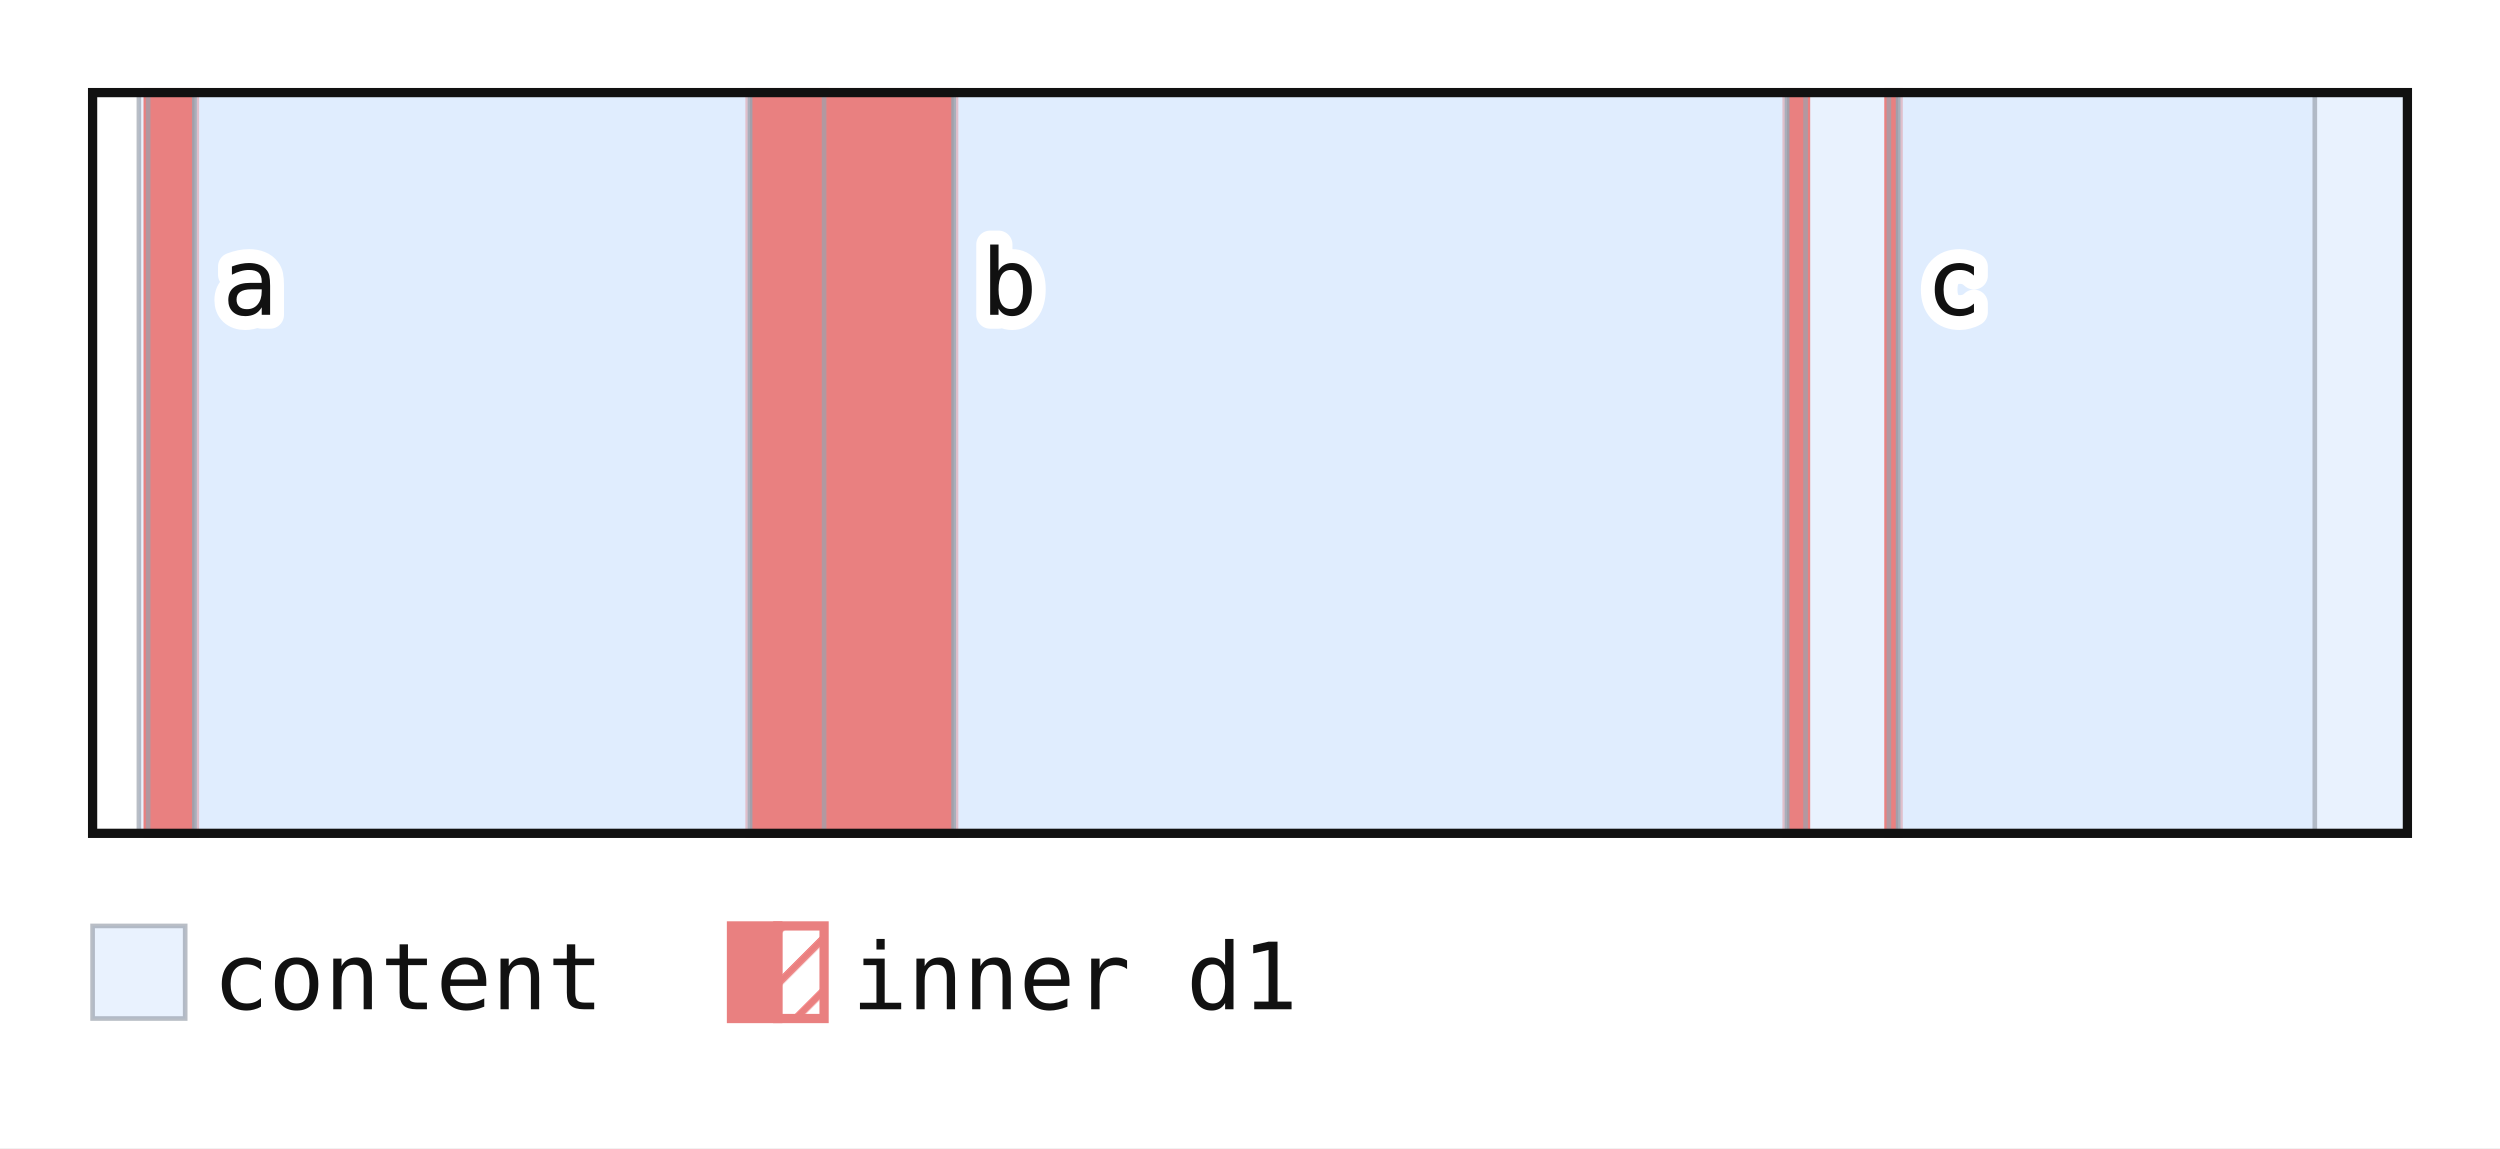
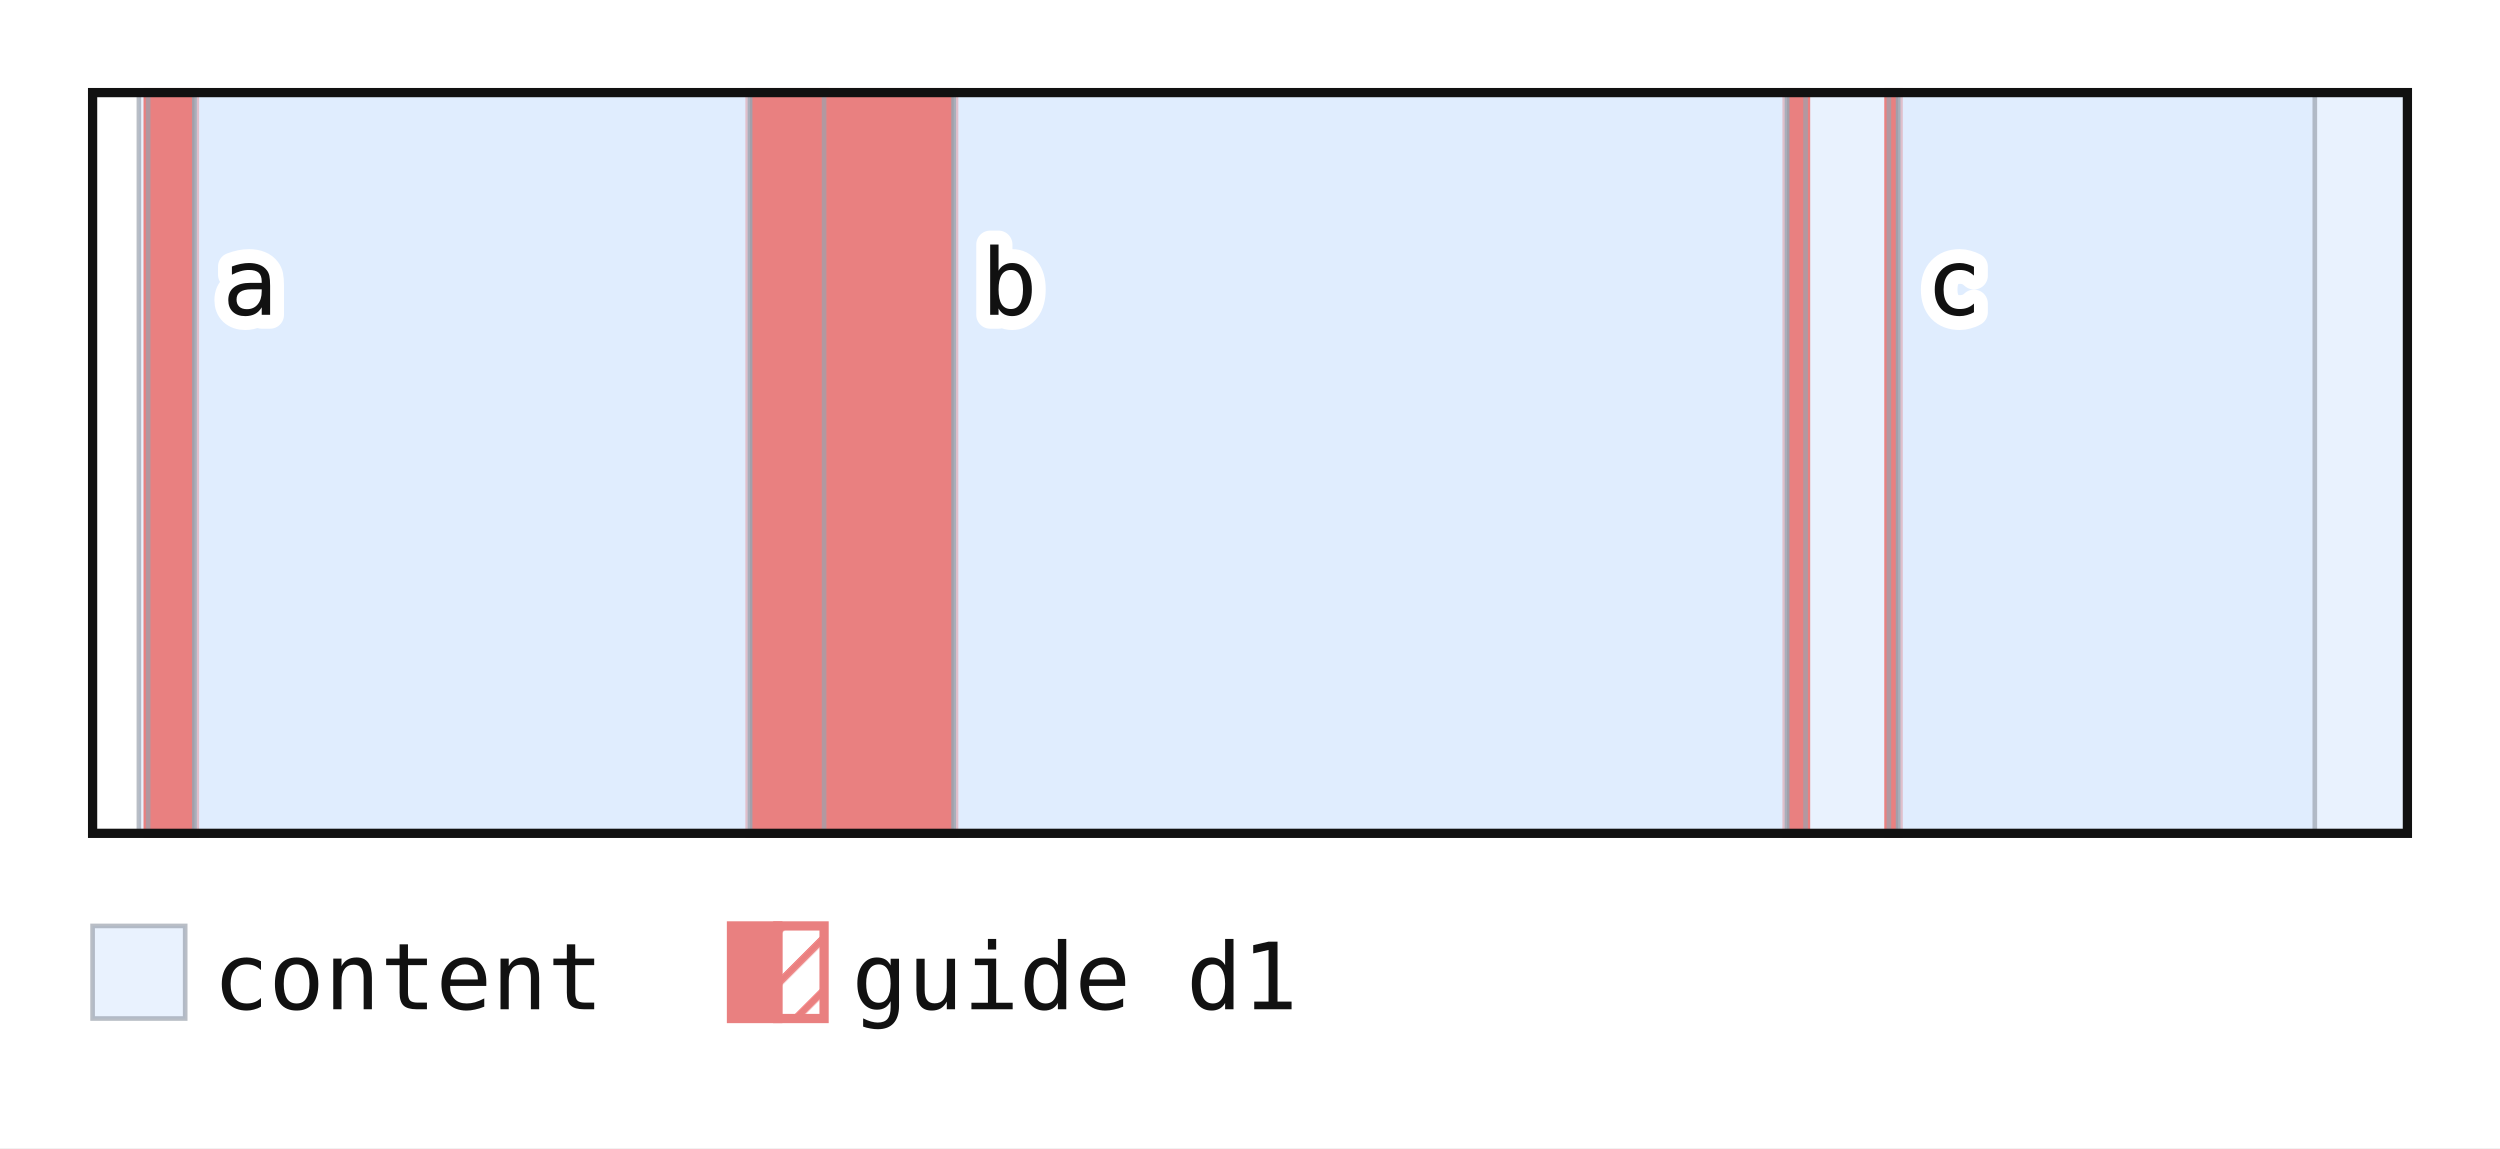
<svg xmlns="http://www.w3.org/2000/svg" viewBox="-10 -10 270 124" font-family="monospace" font-size="10">
  <defs>
-     <pattern id="hatch-i1" patternUnits="userSpaceOnUse" width="4" height="4" patternTransform="rotate(45)">
+     <pattern id="hatch-g1" patternUnits="userSpaceOnUse" width="4" height="4" patternTransform="rotate(45)">
      <line x1="0" y1="0" x2="0" y2="4" stroke="#e98080" stroke-width="1.6" />
    </pattern>
  </defs>
  <rect x="-10" y="-10" width="270" height="124" fill="#ffffff" />
  <rect x="5" y="0" width="245" height="80" fill="#dbeafe" fill-opacity="0.6" stroke="#9ca3af" stroke-width="0.5" stroke-opacity="0.7" />
-   <rect x="71" y="0" width="8" height="80" fill="url(#hatch-i1)" stroke="#e98080" stroke-width="1" />
+   <rect x="71" y="0" width="8" height="80" fill="url(#hatch-g1)" stroke="#e98080" stroke-width="1" />
  <rect x="71" y="0" width="8" height="80" fill="#e98080" stroke="#9ca3af" stroke-width="0.5" stroke-opacity="0.7" />
-   <rect x="6" y="0" width="5" height="80" fill="url(#hatch-i1)" stroke="#e98080" stroke-width="1" />
+   <rect x="6" y="0" width="5" height="80" fill="url(#hatch-g1)" stroke="#e98080" stroke-width="1" />
  <rect x="6" y="0" width="5" height="80" fill="#e98080" stroke="#9ca3af" stroke-width="0.5" stroke-opacity="0.7" />
  <rect x="11" y="0" width="60" height="80" fill="#dbeafe" fill-opacity="0.6" stroke="#9ca3af" stroke-width="0.5" stroke-opacity="0.7" />
  <text x="14" y="24" fill="#111111" stroke="#ffffff" stroke-width="3" stroke-linejoin="round" paint-order="stroke">a</text>
-   <rect x="183" y="0" width="2" height="80" fill="url(#hatch-i1)" stroke="#e98080" stroke-width="1" />
+   <rect x="183" y="0" width="2" height="80" fill="url(#hatch-g1)" stroke="#e98080" stroke-width="1" />
  <rect x="183" y="0" width="2" height="80" fill="#e98080" stroke="#9ca3af" stroke-width="0.5" stroke-opacity="0.7" />
-   <rect x="79" y="0" width="14" height="80" fill="url(#hatch-i1)" stroke="#e98080" stroke-width="1" />
+   <rect x="79" y="0" width="14" height="80" fill="url(#hatch-g1)" stroke="#e98080" stroke-width="1" />
  <rect x="79" y="0" width="14" height="80" fill="#e98080" stroke="#9ca3af" stroke-width="0.5" stroke-opacity="0.7" />
  <rect x="93" y="0" width="90" height="80" fill="#dbeafe" fill-opacity="0.6" stroke="#9ca3af" stroke-width="0.5" stroke-opacity="0.7" />
  <text x="96" y="24" fill="#111111" stroke="#ffffff" stroke-width="3" stroke-linejoin="round" paint-order="stroke">b</text>
-   <rect x="194" y="0" width="1" height="80" fill="url(#hatch-i1)" stroke="#e98080" stroke-width="1" />
+   <rect x="194" y="0" width="1" height="80" fill="url(#hatch-g1)" stroke="#e98080" stroke-width="1" />
  <rect x="194" y="0" width="1" height="80" fill="#e98080" stroke="#9ca3af" stroke-width="0.5" stroke-opacity="0.7" />
  <rect x="195" y="0" width="45" height="80" fill="#dbeafe" fill-opacity="0.6" stroke="#9ca3af" stroke-width="0.5" stroke-opacity="0.7" />
  <text x="198" y="24" fill="#111111" stroke="#ffffff" stroke-width="3" stroke-linejoin="round" paint-order="stroke">c</text>
  <rect x="0" y="90" width="10" height="10" fill="#dbeafe" fill-opacity="0.6" stroke="#9ca3af" stroke-width="0.5" stroke-opacity="0.7" />
  <text x="13" y="99" fill="#111111" stroke="#ffffff" stroke-width="3" stroke-linejoin="round" paint-order="stroke">content</text>
  <rect x="69" y="90" width="5" height="10" fill="#e98080" stroke="#e98080" stroke-width="1" />
-   <rect x="74" y="90" width="5" height="10" fill="url(#hatch-i1)" stroke="#e98080" stroke-width="1" />
-   <text x="82" y="99" fill="#111111" stroke="#ffffff" stroke-width="3" stroke-linejoin="round" paint-order="stroke">inner d1</text>
+   <rect x="74" y="90" width="5" height="10" fill="url(#hatch-g1)" stroke="#e98080" stroke-width="1" />
+   <text x="82" y="99" fill="#111111" stroke="#ffffff" stroke-width="3" stroke-linejoin="round" paint-order="stroke">guide d1</text>
  <rect x="0" y="0" width="250" height="80" fill="none" stroke="#111111" stroke-width="1" />
</svg>
